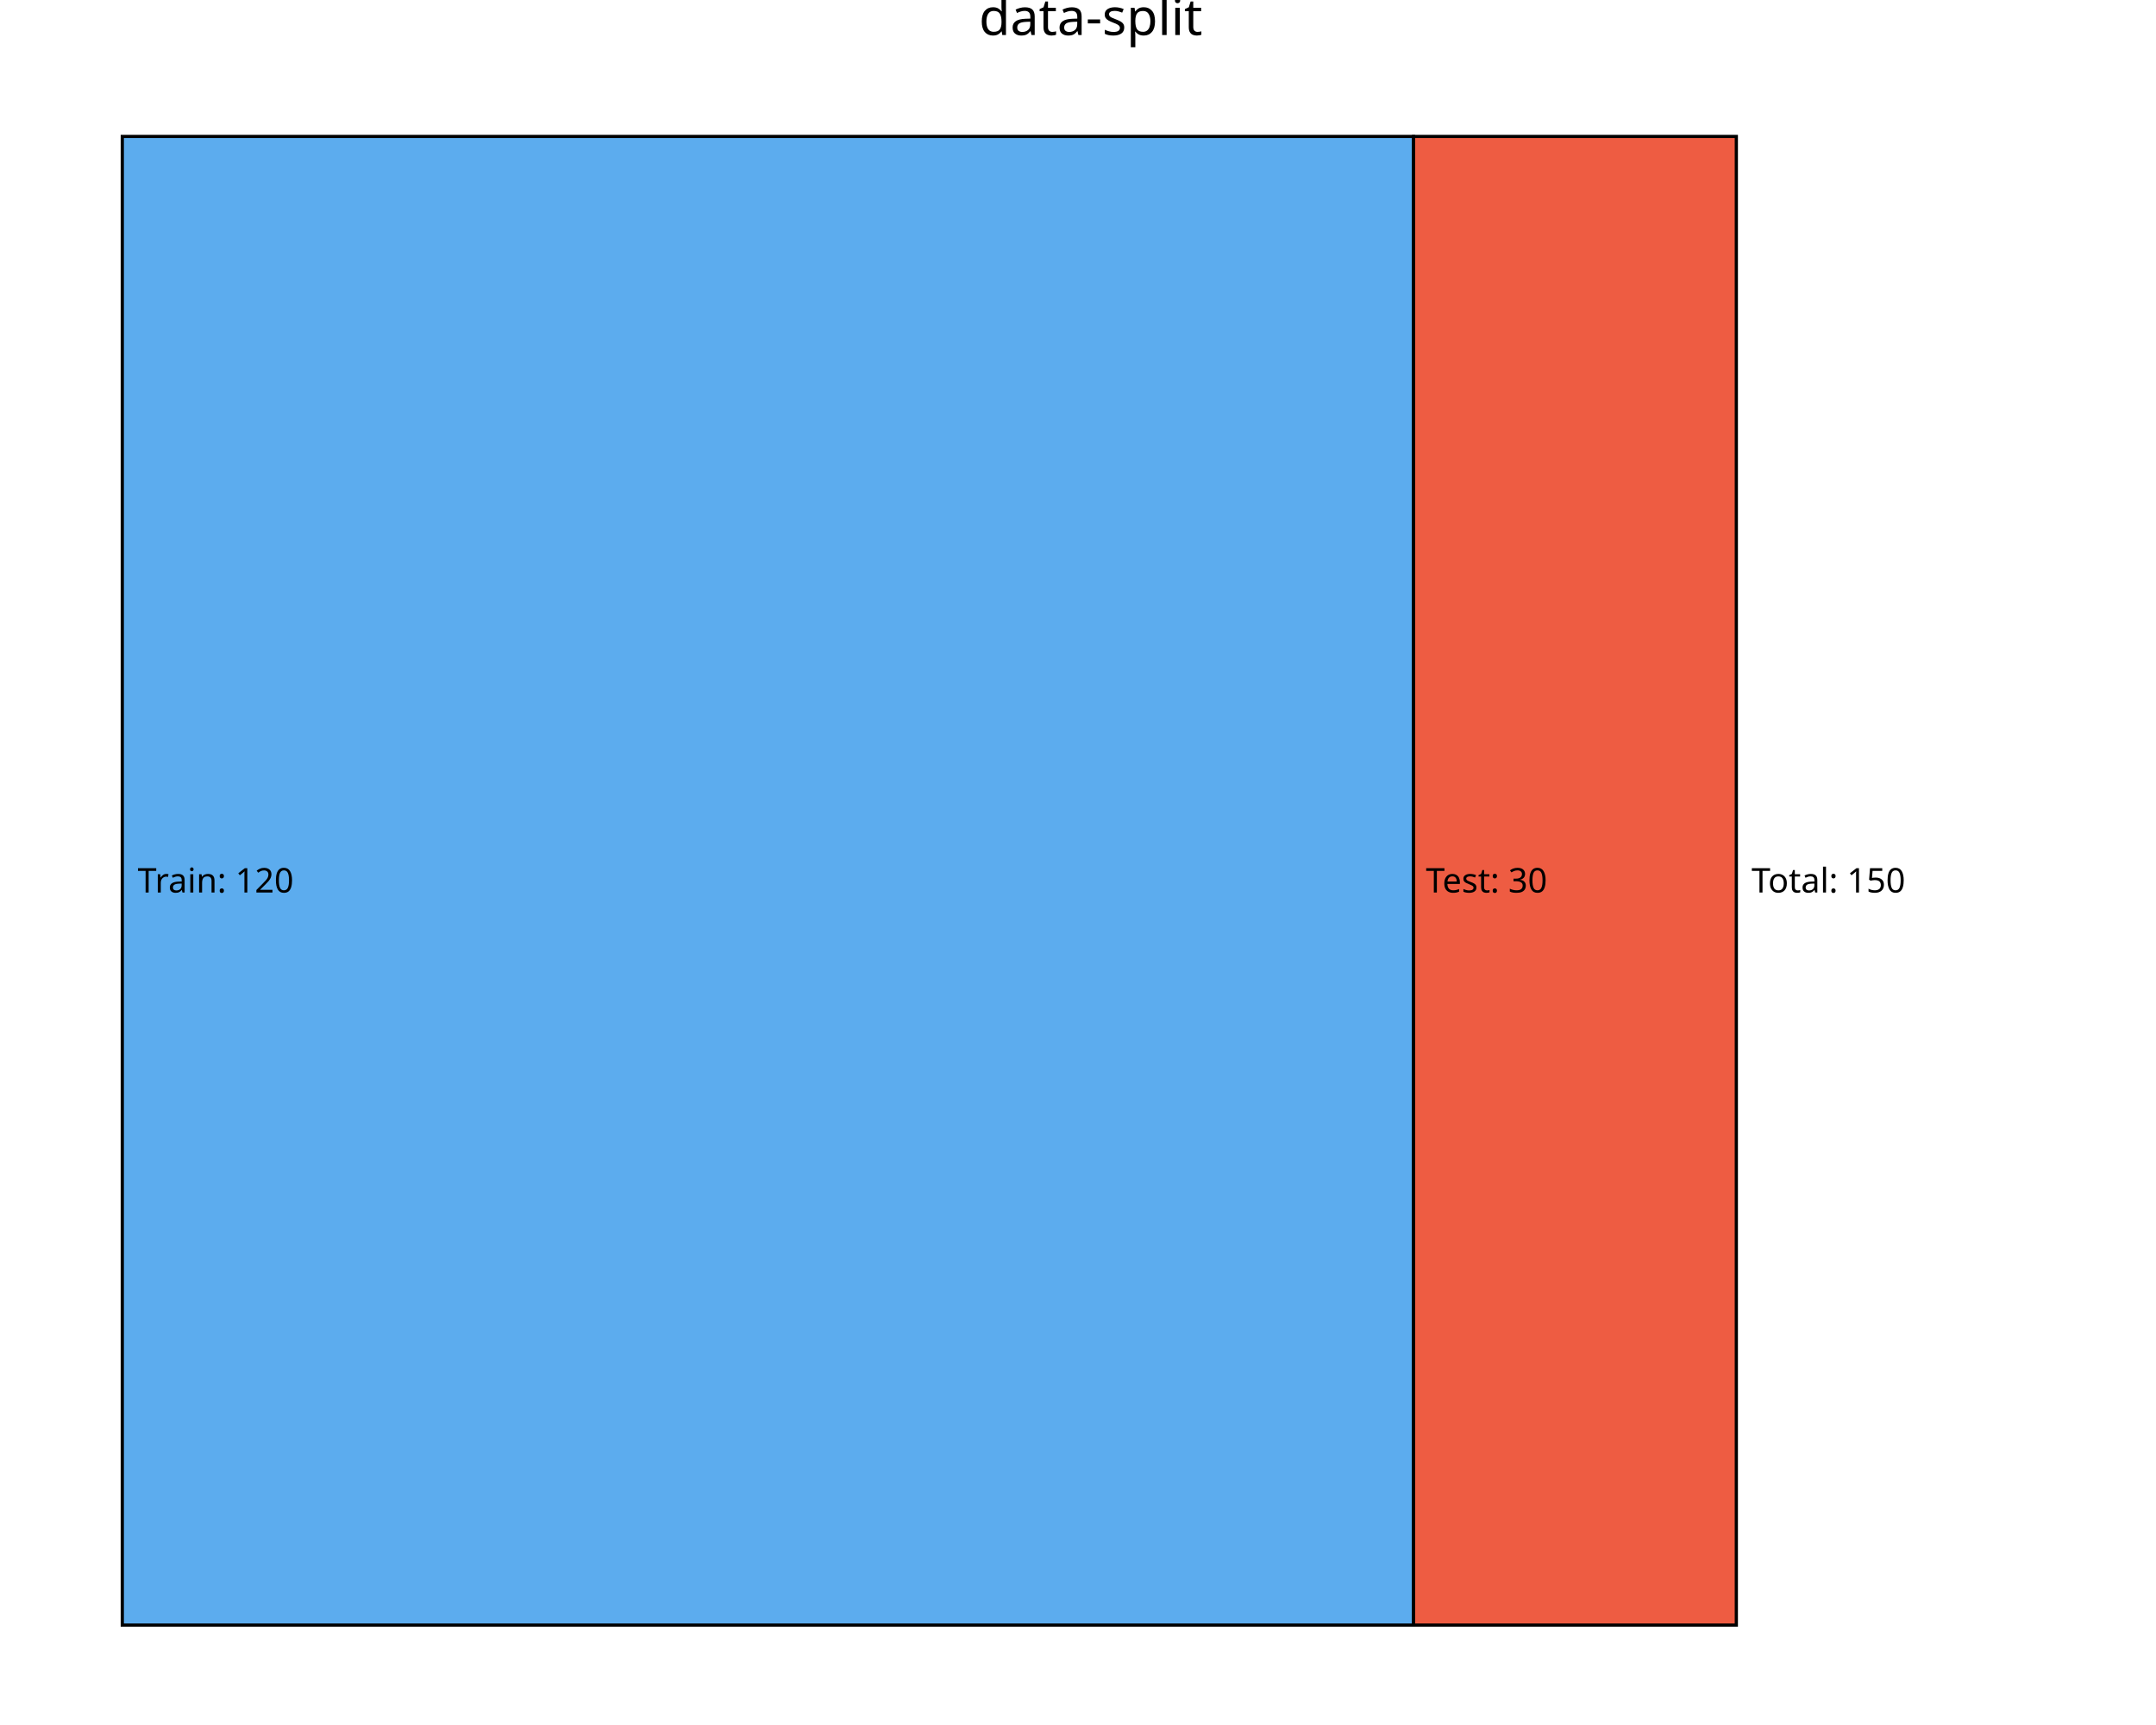
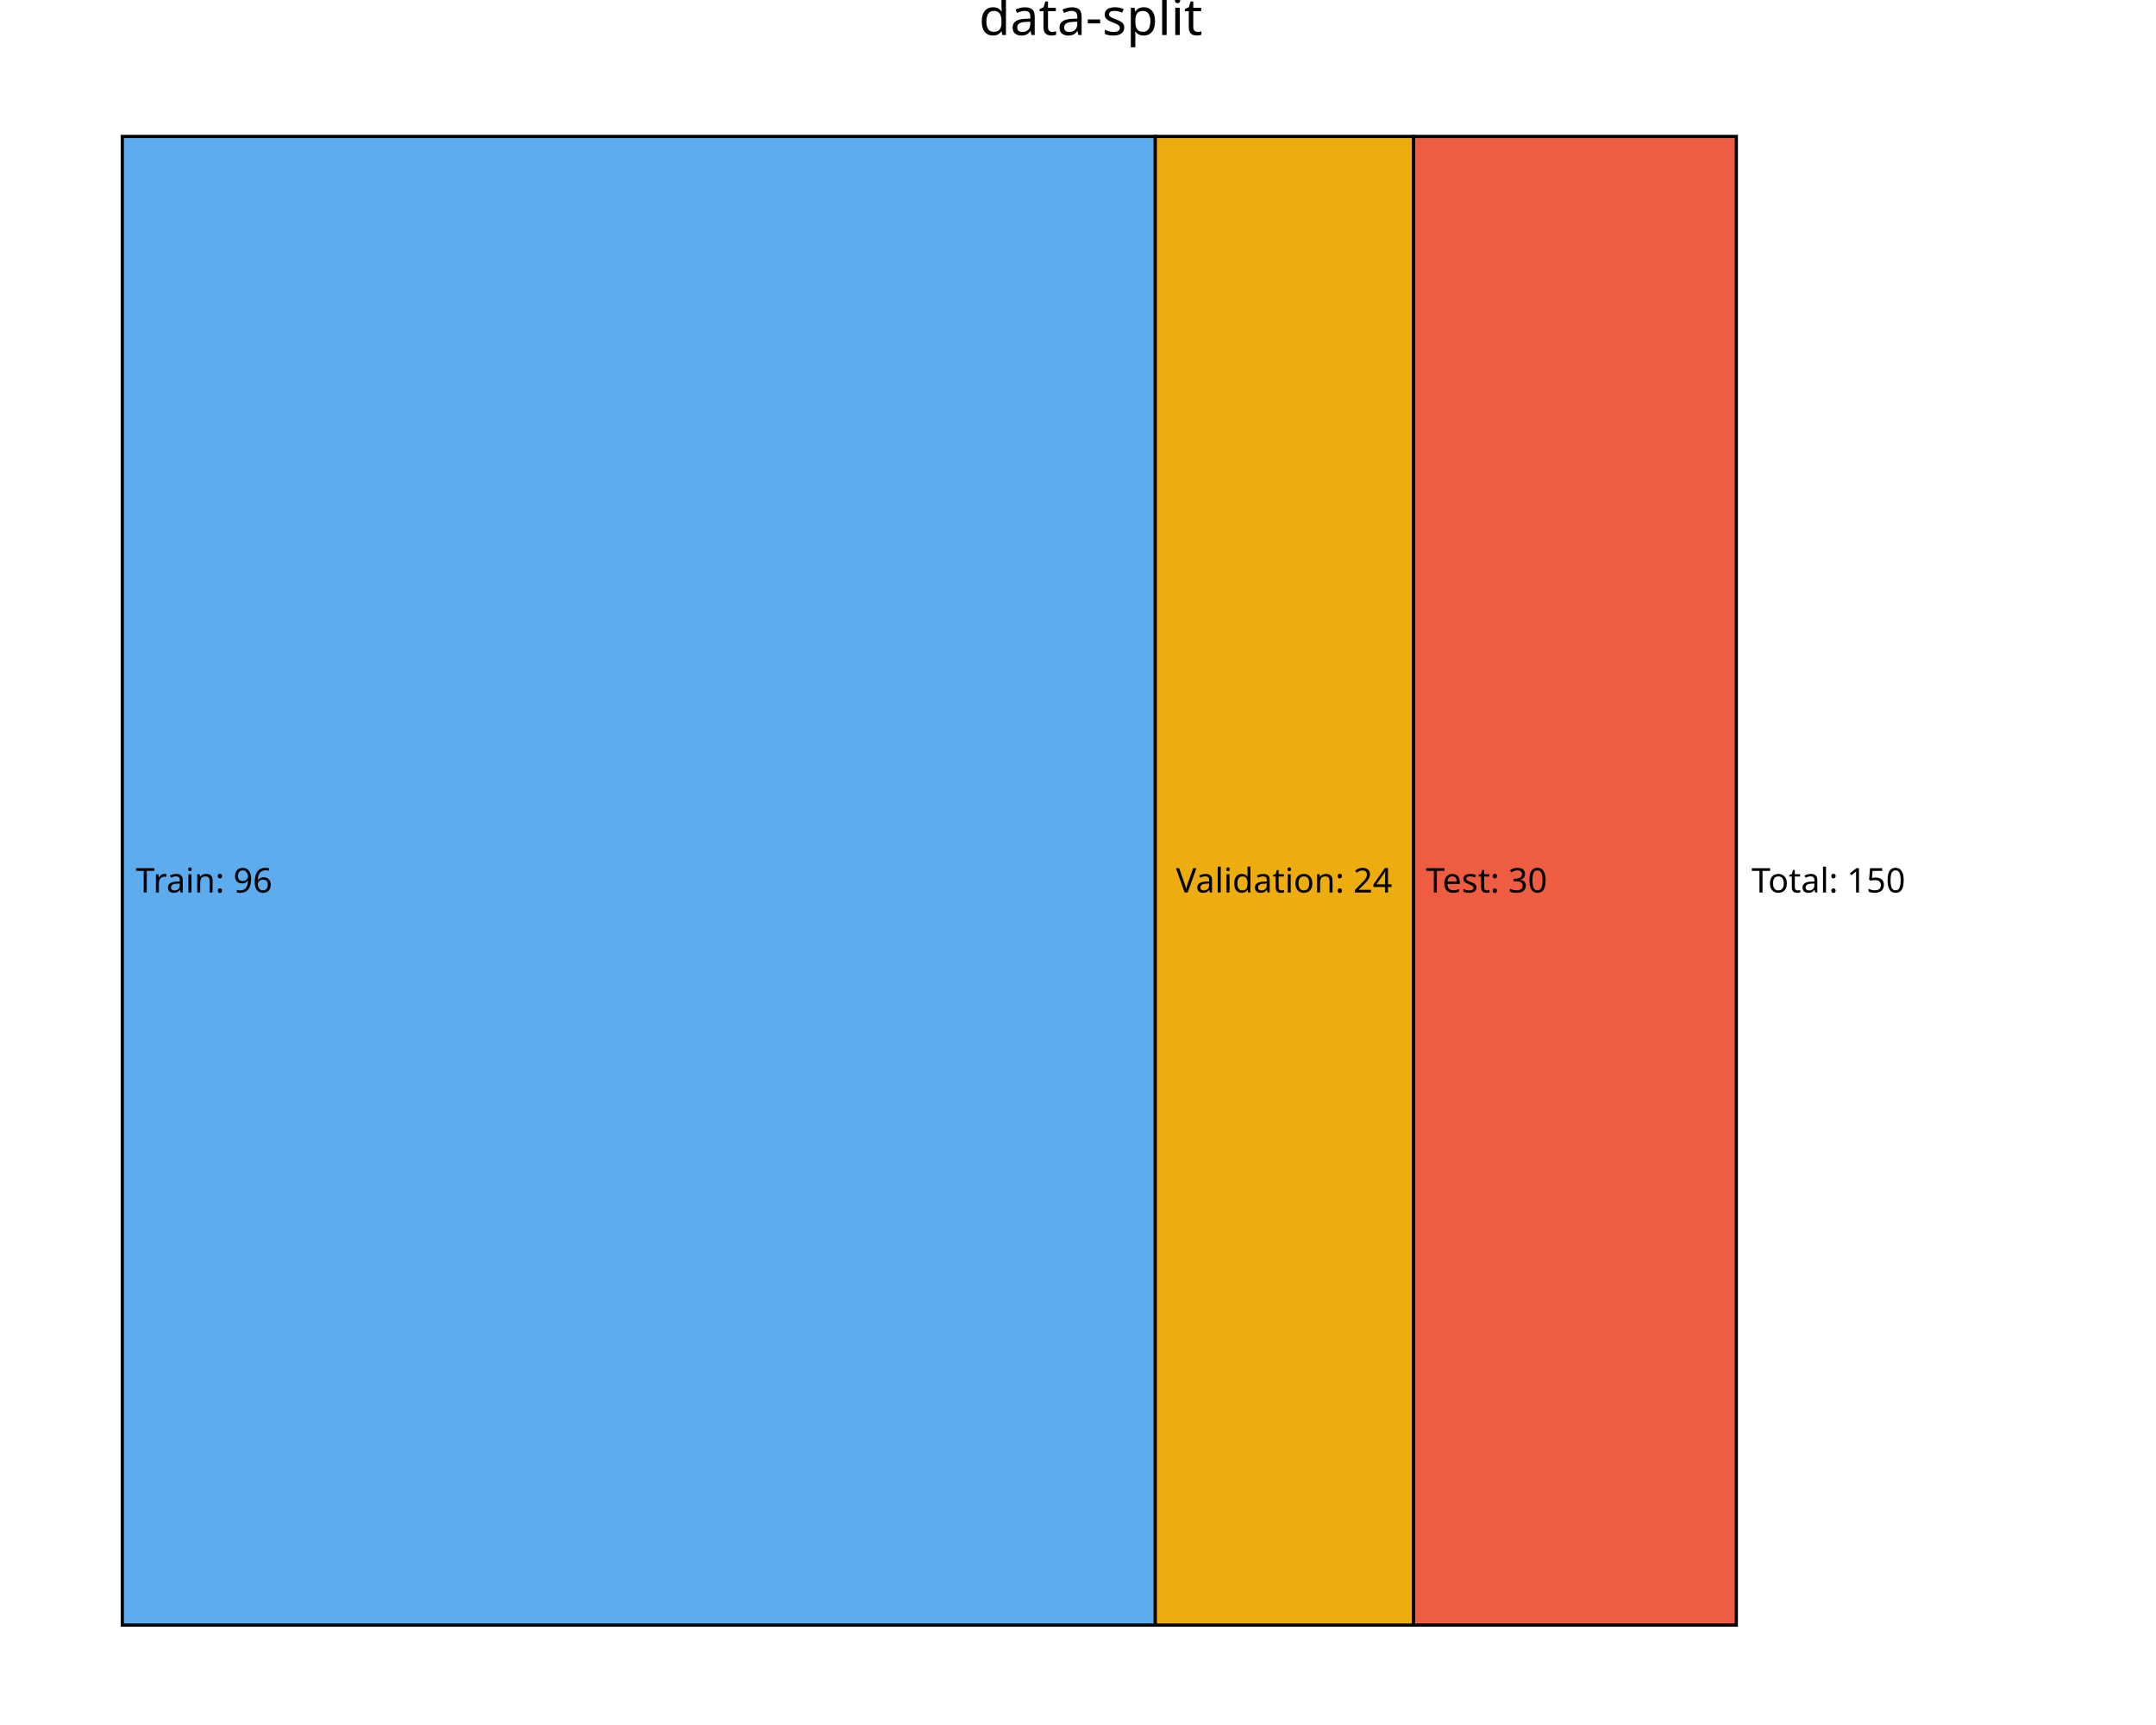
<svg xmlns="http://www.w3.org/2000/svg" class="svglite" data-engine-version="2.0" width="720.00pt" height="576.00pt" viewBox="0 0 720.00 576.00">
  <defs>
    <style type="text/css">
    .svglite line, .svglite polyline, .svglite polygon, .svglite path, .svglite rect, .svglite circle {
      fill: none;
      stroke: #000000;
      stroke-linecap: round;
      stroke-linejoin: round;
      stroke-miterlimit: 10.00;
    }
  </style>
  </defs>
  <rect width="100%" height="100%" style="stroke: none; fill: #FFFFFF;" />
  <defs>
    <clipPath id="cpMC4wMHw3MjAuMDB8MC4wMHw1NzYuMDA=">
      <rect x="0.00" y="0.00" width="720.00" height="576.00" />
    </clipPath>
  </defs>
  <g clip-path="url(#cpMC4wMHw3MjAuMDB8MC4wMHw1NzYuMDA=)">
    <rect x="0.00" y="0.00" width="720.00" height="576.00" style="stroke-width: 10.67; stroke: none;" />
  </g>
  <defs>
    <clipPath id="cpOC41MHw3MjAuMDB8MjAuNzF8NTY3LjUw">
      <rect x="8.50" y="20.71" width="711.50" height="546.79" />
    </clipPath>
  </defs>
  <g clip-path="url(#cpOC41MHw3MjAuMDB8MjAuNzF8NTY3LjUw)">
    <rect x="8.50" y="20.71" width="711.50" height="546.79" style="stroke-width: 10.67; stroke: none;" />
-     <rect x="40.84" y="45.56" width="431.21" height="497.08" style="stroke-width: 1.07; stroke-linecap: butt; stroke-linejoin: miter; fill: #5CACEE;" />
+     <rect x="40.84" y="45.56" width="344.97" height="497.08" style="stroke-width: 1.07; stroke-linecap: butt; stroke-linejoin: miter; fill: #5CACEE;" />
+     <rect x="385.81" y="45.56" width="86.24" height="497.08" style="stroke-width: 1.07; stroke-linecap: butt; stroke-linejoin: miter; fill: #EEAD0E;" />
    <rect x="472.05" y="45.56" width="107.80" height="497.08" style="stroke-width: 1.07; stroke-linecap: butt; stroke-linejoin: miter; fill: #EE5C42;" />
-     <text x="45.97" y="298.02" style="font-size: 11.38px; font-family: sans;" textLength="51.24px" lengthAdjust="spacingAndGlyphs">Train: 120</text>
+     <text x="45.34" y="298.02" style="font-size: 11.38px; font-family: sans;" textLength="44.91px" lengthAdjust="spacingAndGlyphs">Train: 96</text>
+     <text x="392.71" y="298.02" style="font-size: 11.38px; font-family: sans;" textLength="68.97px" lengthAdjust="spacingAndGlyphs">Validation: 24</text>
    <text x="476.17" y="298.02" style="font-size: 11.38px; font-family: sans;" textLength="41.12px" lengthAdjust="spacingAndGlyphs">Test: 30</text>
    <text x="584.92" y="298.02" style="font-size: 11.38px; font-family: sans;" textLength="50.61px" lengthAdjust="spacingAndGlyphs">Total: 150</text>
    <rect x="8.50" y="20.71" width="711.50" height="546.79" style="stroke-width: 0.00; stroke: none;" />
  </g>
  <g clip-path="url(#cpMC4wMHw3MjAuMDB8MC4wMHw1NzYuMDA=)">
    <polyline points="8.50,567.50 8.50,20.71 " style="stroke-width: 0.00; stroke: none; stroke-linecap: butt;" />
    <polyline points="8.50,567.50 720.00,567.50 " style="stroke-width: 0.00; stroke: none; stroke-linecap: butt;" />
    <text x="364.25" y="11.70" text-anchor="middle" style="font-size: 17.00px; font-family: sans;" textLength="68.98px" lengthAdjust="spacingAndGlyphs">data-split</text>
  </g>
</svg>
